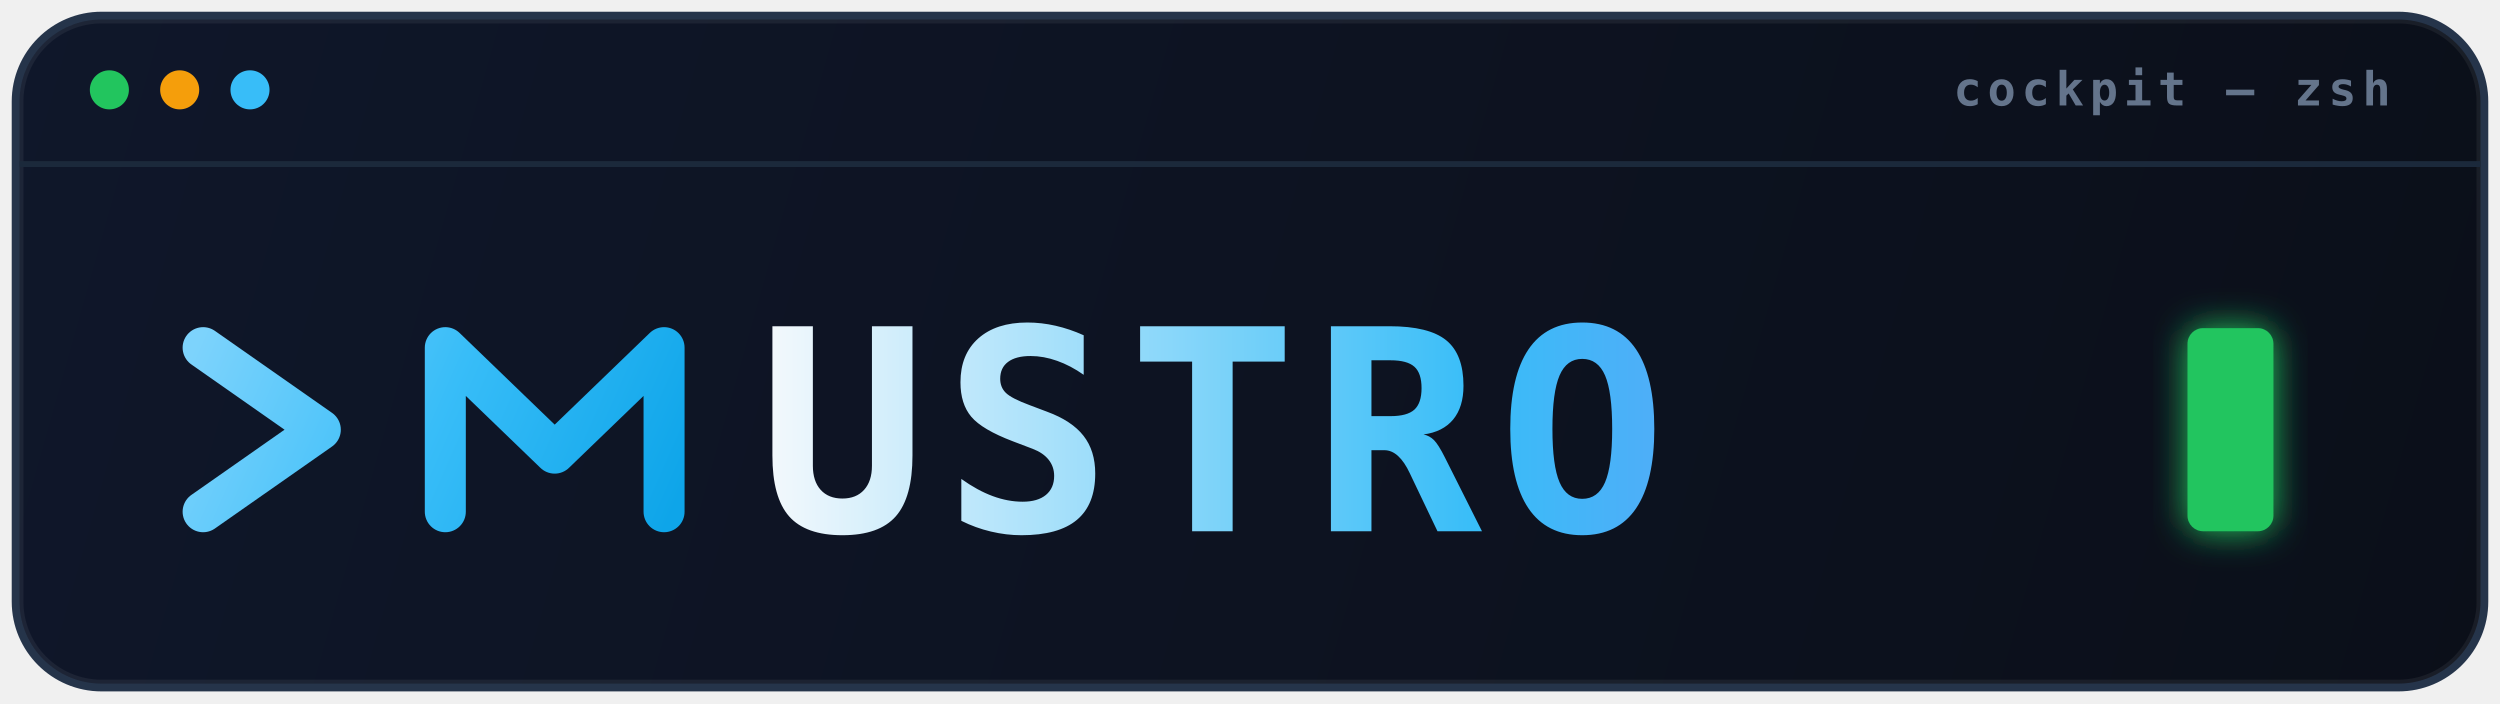
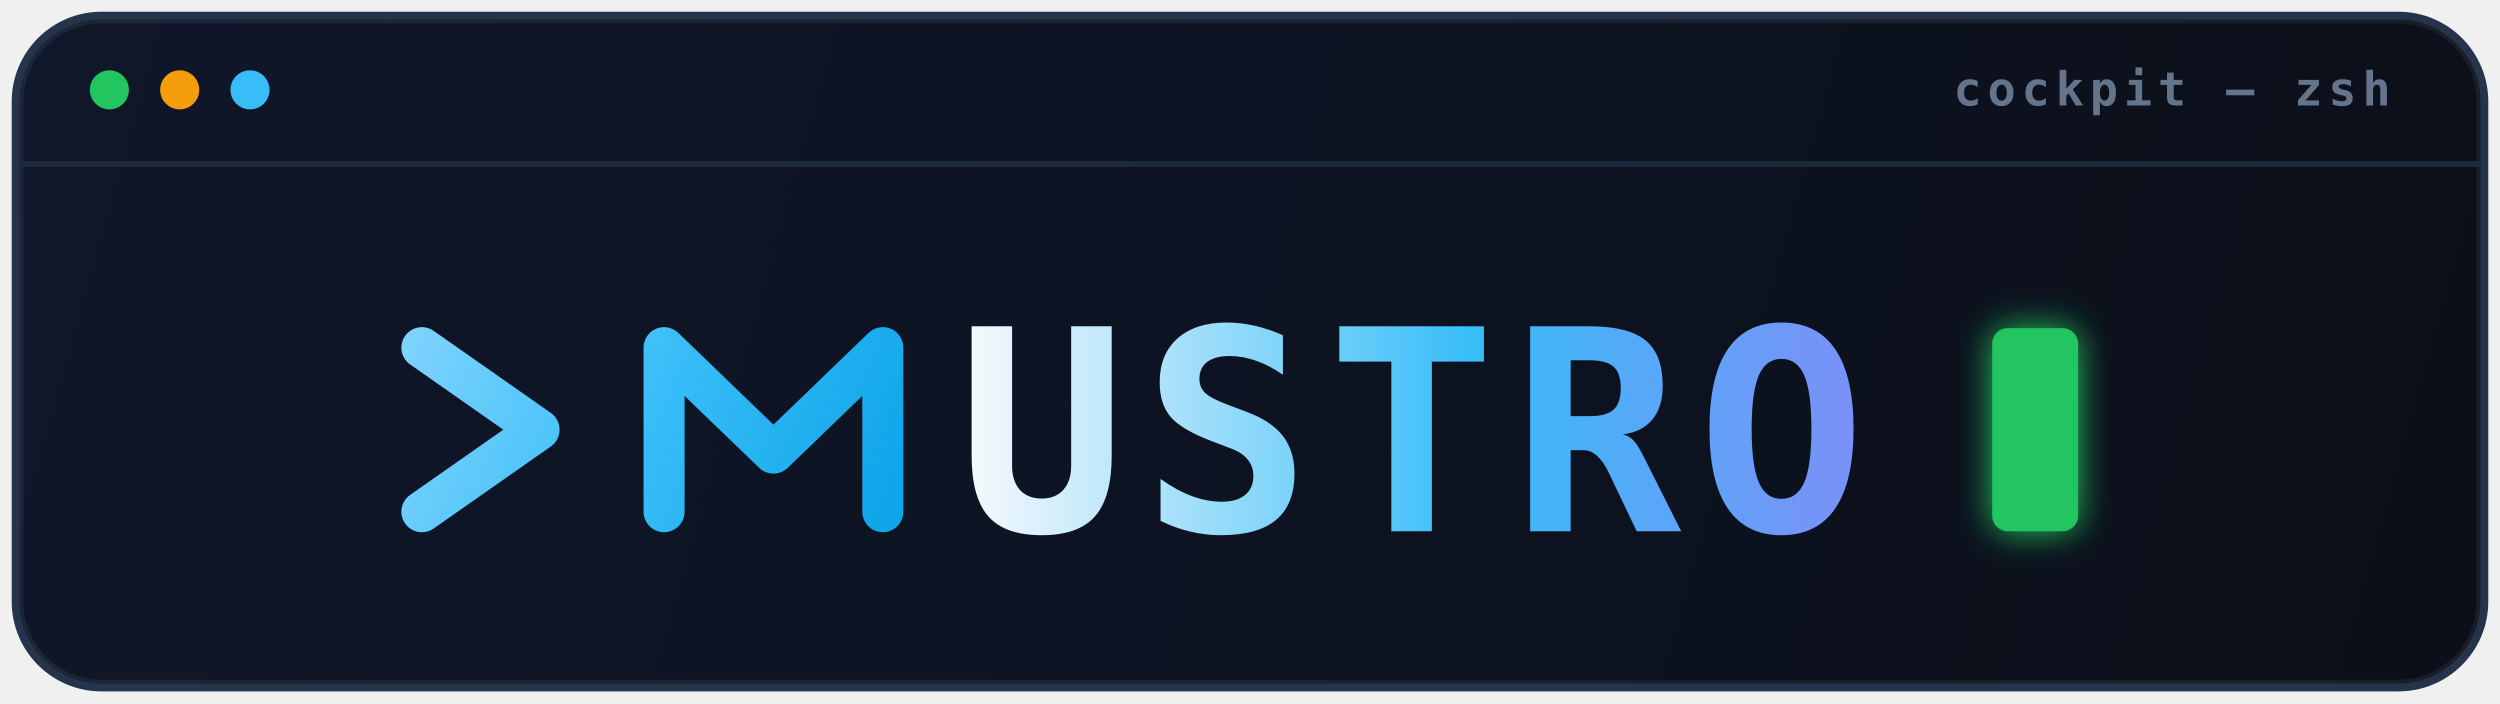
<svg xmlns="http://www.w3.org/2000/svg" viewBox="0 0 640 180" width="640" height="180" fill="none">
  <defs>
    <linearGradient id="term-bg" x1="0" y1="0" x2="640" y2="180" gradientUnits="userSpaceOnUse">
      <stop offset="0%" stop-color="#0F172A" />
      <stop offset="100%" stop-color="#0B0F19" />
    </linearGradient>
-     <linearGradient id="prompt-m-grad" x1="52" y1="84" x2="170" y2="136" gradientUnits="userSpaceOnUse">
+     <linearGradient id="prompt-m-grad" x1="106" y1="84" x2="226" y2="136" gradientUnits="userSpaceOnUse">
      <stop offset="0%" stop-color="#7DD3FC" />
      <stop offset="50%" stop-color="#38BDF8" />
      <stop offset="100%" stop-color="#0EA5E9" />
    </linearGradient>
-     <linearGradient id="mustro-word-grad" x1="192" y1="108" x2="530" y2="108" gradientUnits="userSpaceOnUse">
+     <linearGradient id="mustro-word-grad" x1="246" y1="108" x2="484" y2="108" gradientUnits="userSpaceOnUse">
      <stop offset="0%" stop-color="#F8FAFC" />
      <stop offset="55%" stop-color="#38BDF8" />
      <stop offset="100%" stop-color="#818CF8" />
    </linearGradient>
    <filter id="cursor-glow" x="-40%" y="-40%" width="180%" height="180%">
      <feGaussianBlur stdDeviation="4.5" result="blur" />
      <feMerge>
        <feMergeNode in="blur" />
        <feMergeNode in="SourceGraphic" />
      </feMerge>
    </filter>
  </defs>
  <rect x="4" y="4" width="632" height="172" rx="22" fill="url(#term-bg)" stroke="#25344A" stroke-width="2" />
  <rect x="5.5" y="5.5" width="629" height="169" rx="20.5" stroke="#FFFFFF" stroke-opacity="0.06" stroke-width="1" />
  <path d="M5 42H635" stroke="#1B293B" stroke-width="1.5" />
  <circle cx="28" cy="23" r="5" fill="#22C55E" />
  <circle cx="46" cy="23" r="5" fill="#F59E0B" />
  <circle cx="64" cy="23" r="5" fill="#38BDF8" />
  <text x="612" y="27" text-anchor="end" fill="#64748B" font-family="ui-monospace, SFMono-Regular, Menlo, Monaco, Consolas, monospace" font-size="12" font-weight="600" letter-spacing="1.5">
    cockpit — zsh
  </text>
-   <path d="M52 89L82 110L52 131" stroke="url(#prompt-m-grad)" stroke-width="10.5" stroke-linecap="round" stroke-linejoin="round" />
-   <path d="M114 131V89L142 116L170 89V131" stroke="url(#prompt-m-grad)" stroke-width="10.5" stroke-linecap="round" stroke-linejoin="round" />
-   <text x="194" y="136" fill="url(#mustro-word-grad)" font-family="ui-monospace, SFMono-Regular, Menlo, Monaco, Consolas, monospace" font-size="72" font-weight="800" letter-spacing="4">
+   <path d="M108 89L138 110L108 131" stroke="url(#prompt-m-grad)" stroke-width="10.5" stroke-linecap="round" stroke-linejoin="round" />
+   <path d="M170 131V89L198 116L226 89V131" stroke="url(#prompt-m-grad)" stroke-width="10.5" stroke-linecap="round" stroke-linejoin="round" />
+   <text x="245" y="136" fill="url(#mustro-word-grad)" font-family="ui-monospace, SFMono-Regular, Menlo, Monaco, Consolas, monospace" font-size="72" font-weight="800" letter-spacing="4">
    USTRO
  </text>
-   <rect x="560" y="84" width="22" height="52" rx="4" fill="#22C55E" filter="url(#cursor-glow)" />
+   <rect x="510" y="84" width="22" height="52" rx="4" fill="#22C55E" filter="url(#cursor-glow)" />
</svg>
